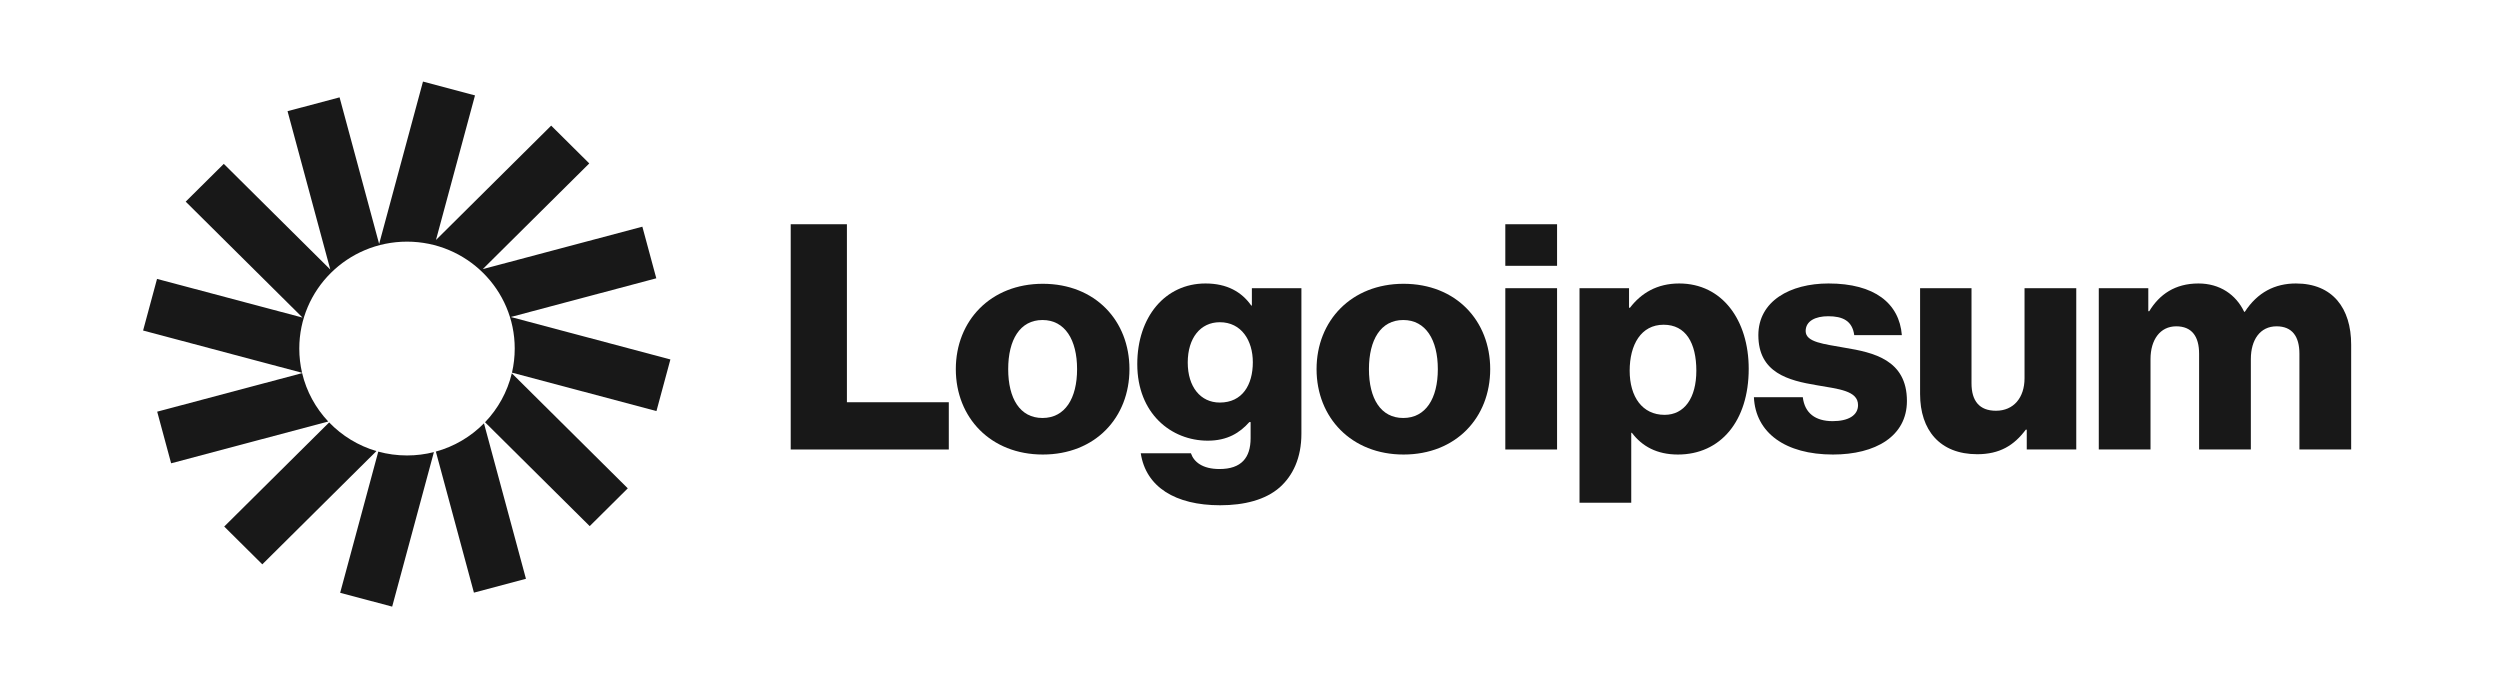
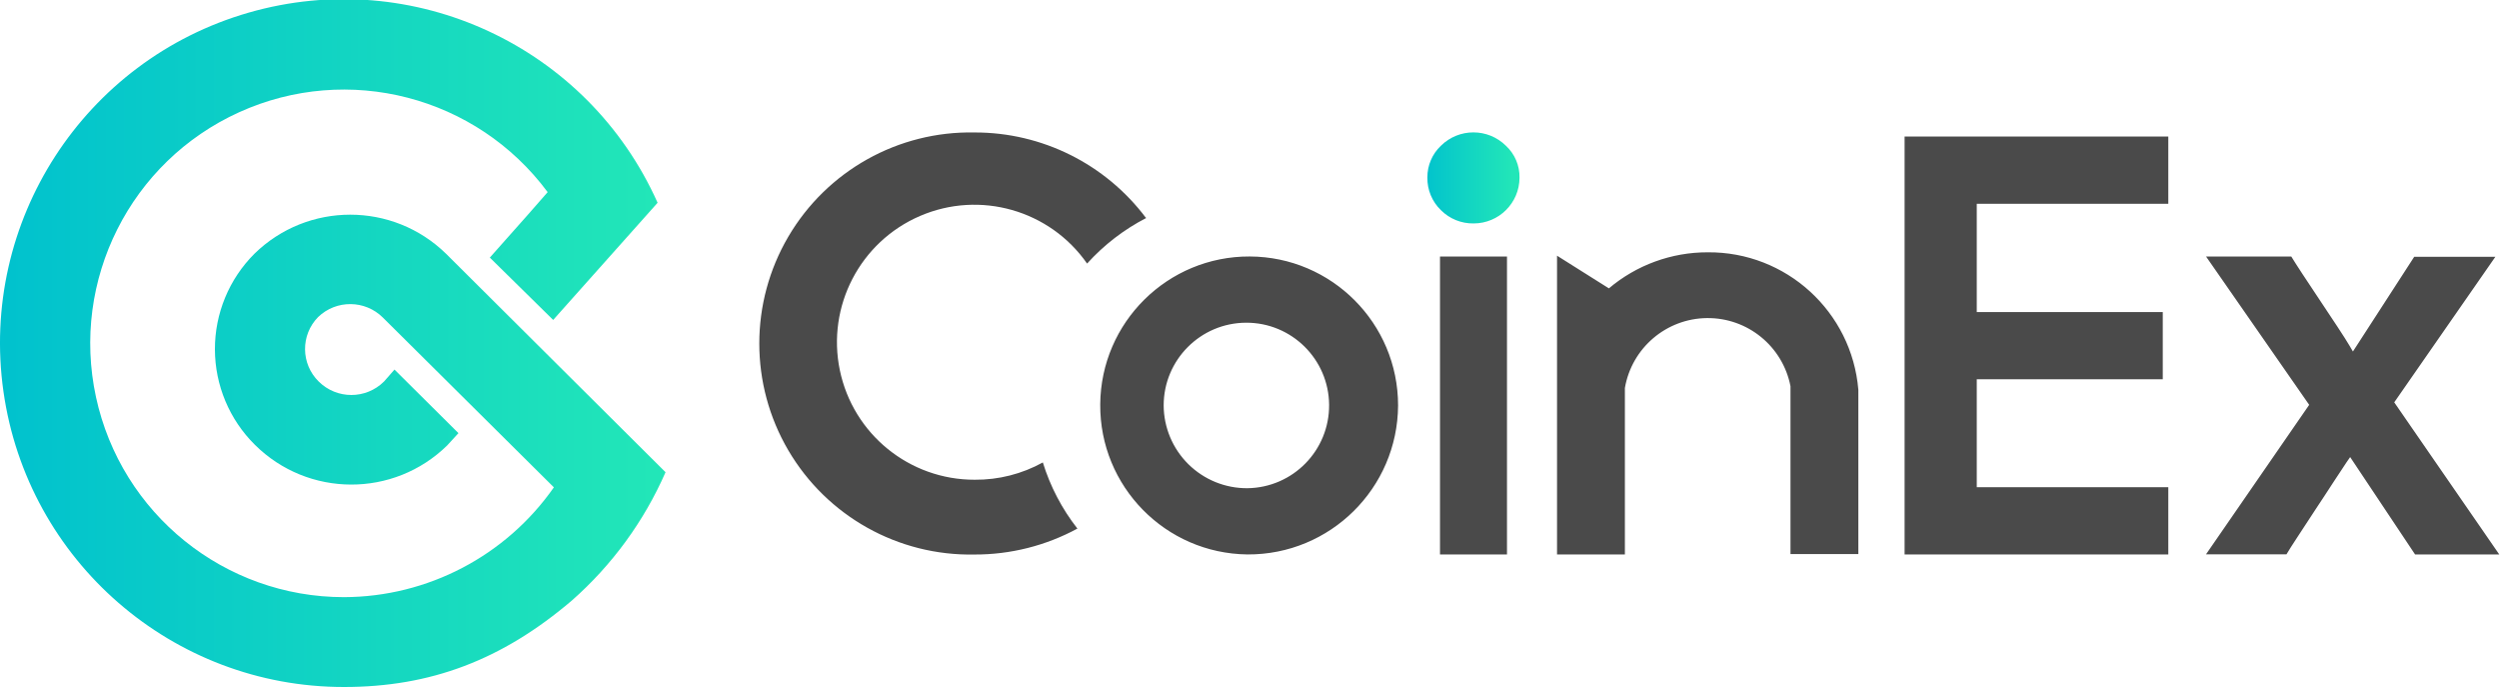
- <svg xmlns="http://www.w3.org/2000/svg" width="144" height="39" viewBox="0 0 144 39" fill="none">
-   <g opacity="0.96">
-     <path d="M45.545 25.891H54.651V23.169H48.782V12.916H45.545V25.891Z" fill="#0F0F0F" />
-     <path d="M60.047 24.076C58.748 24.076 58.072 22.951 58.072 21.263C58.072 19.576 58.748 18.433 60.047 18.433C61.345 18.433 62.04 19.576 62.04 21.263C62.04 22.951 61.345 24.076 60.047 24.076ZM60.065 26.181C63.082 26.181 65.057 24.058 65.057 21.263C65.057 18.469 63.082 16.346 60.065 16.346C57.066 16.346 55.055 18.469 55.055 21.263C55.055 24.058 57.066 26.181 60.065 26.181Z" fill="#0F0F0F" />
-     <path d="M70.279 29.103C71.669 29.103 72.894 28.794 73.717 28.068C74.467 27.397 74.961 26.381 74.961 24.983V16.6H72.108V17.598H72.071C71.523 16.818 70.682 16.328 69.438 16.328C67.116 16.328 65.507 18.251 65.507 20.973C65.507 23.822 67.463 25.383 69.566 25.383C70.7 25.383 71.413 24.929 71.962 24.312H72.035V25.238C72.035 26.363 71.505 27.016 70.243 27.016C69.255 27.016 68.762 26.599 68.597 26.108H65.708C66.001 28.05 67.701 29.103 70.279 29.103ZM70.261 23.187C69.146 23.187 68.414 22.28 68.414 20.882C68.414 19.467 69.146 18.56 70.261 18.56C71.505 18.56 72.163 19.612 72.163 20.864C72.163 22.171 71.559 23.187 70.261 23.187Z" fill="#0F0F0F" />
-     <path d="M80.826 24.076C79.528 24.076 78.851 22.951 78.851 21.263C78.851 19.576 79.528 18.433 80.826 18.433C82.124 18.433 82.819 19.576 82.819 21.263C82.819 22.951 82.124 24.076 80.826 24.076ZM80.844 26.181C83.861 26.181 85.836 24.058 85.836 21.263C85.836 18.469 83.861 16.346 80.844 16.346C77.845 16.346 75.834 18.469 75.834 21.263C75.834 24.058 77.845 26.181 80.844 26.181Z" fill="#0F0F0F" />
-     <path d="M86.706 25.891H89.687V16.6H86.706V25.891ZM86.706 15.311H89.687V12.916H86.706V15.311Z" fill="#0F0F0F" />
-     <path d="M90.98 28.957H93.96V24.929H93.997C94.582 25.709 95.441 26.181 96.648 26.181C99.098 26.181 100.726 24.258 100.726 21.245C100.726 18.451 99.208 16.328 96.721 16.328C95.441 16.328 94.527 16.89 93.887 17.725H93.832V16.6H90.98V28.957ZM95.88 23.895C94.6 23.895 93.869 22.86 93.869 21.354C93.869 19.848 94.527 18.705 95.825 18.705C97.105 18.705 97.709 19.757 97.709 21.354C97.709 22.933 97.014 23.895 95.88 23.895Z" fill="#0F0F0F" />
-     <path d="M105.579 26.181C108.029 26.181 109.839 25.129 109.839 23.096C109.839 20.719 107.901 20.302 106.255 20.029C105.067 19.812 104.006 19.721 104.006 19.068C104.006 18.487 104.573 18.215 105.304 18.215C106.127 18.215 106.694 18.469 106.804 19.304H109.547C109.4 17.471 107.974 16.328 105.323 16.328C103.11 16.328 101.281 17.344 101.281 19.304C101.281 21.481 103.019 21.917 104.646 22.189C105.889 22.407 107.023 22.497 107.023 23.332C107.023 23.931 106.456 24.258 105.56 24.258C104.573 24.258 103.951 23.804 103.841 22.878H101.025C101.117 24.929 102.836 26.181 105.579 26.181Z" fill="#0F0F0F" />
-     <path d="M113.888 26.163C115.186 26.163 116.009 25.655 116.686 24.748H116.741V25.891H119.593V16.6H116.613V21.79C116.613 22.897 115.991 23.659 114.967 23.659C114.016 23.659 113.559 23.096 113.559 22.08V16.6H110.597V22.697C110.597 24.766 111.73 26.163 113.888 26.163Z" fill="#0F0F0F" />
-     <path d="M120.89 25.891H123.87V20.683C123.87 19.576 124.419 18.796 125.351 18.796C126.247 18.796 126.668 19.376 126.668 20.374V25.891H129.649V20.683C129.649 19.576 130.179 18.796 131.13 18.796C132.026 18.796 132.446 19.376 132.446 20.374V25.891H135.427V19.848C135.427 17.761 134.366 16.328 132.245 16.328C131.038 16.328 130.033 16.836 129.301 17.961H129.265C128.789 16.963 127.857 16.328 126.631 16.328C125.278 16.328 124.382 16.963 123.797 17.924H123.742V16.6H120.89V25.891Z" fill="#0F0F0F" />
-     <path d="M27.36 5.495L24.364 4.698L21.838 14.05L19.559 5.607L16.562 6.404L19.025 15.526L12.89 9.438L10.696 11.615L17.426 18.293L9.045 16.065L8.242 19.038L17.399 21.473C17.294 21.024 17.239 20.557 17.239 20.076C17.239 16.676 20.017 13.919 23.444 13.919C26.87 13.919 29.648 16.676 29.648 20.076C29.648 20.554 29.593 21.019 29.49 21.465L37.812 23.677L38.615 20.704L29.421 18.259L37.803 16.03L37 13.057L27.807 15.501L33.942 9.413L31.748 7.236L25.112 13.822L27.36 5.495Z" fill="#0F0F0F" />
-     <path d="M29.481 21.5C29.224 22.577 28.682 23.546 27.938 24.322L33.967 30.305L36.16 28.128L29.481 21.5Z" fill="#0F0F0F" />
-     <path d="M27.877 24.384C27.124 25.148 26.172 25.717 25.105 26.011L27.298 34.136L30.295 33.339L27.877 24.384Z" fill="#0F0F0F" />
-     <path d="M24.993 26.041C24.497 26.167 23.978 26.234 23.444 26.234C22.87 26.234 22.315 26.157 21.789 26.013L19.593 34.145L22.589 34.942L24.993 26.041Z" fill="#0F0F0F" />
-     <path d="M21.683 25.982C20.632 25.674 19.697 25.097 18.959 24.331L12.915 30.329L15.109 32.506L21.683 25.982Z" fill="#0F0F0F" />
-     <path d="M18.908 24.279C18.183 23.508 17.654 22.553 17.403 21.492L9.054 23.712L9.857 26.686L18.908 24.279Z" fill="#0F0F0F" />
-   </g>
+ <svg xmlns="http://www.w3.org/2000/svg" xmlns:xlink="http://www.w3.org/1999/xlink" viewBox="0 0 289.12 79.43">
+   <linearGradient id="a" gradientTransform="matrix(31.93 0 0 -32.93 20238.67 19407.46)" gradientUnits="userSpaceOnUse" x1="-631.47" x2="-633.88" y1="588.08" y2="588.08">
+     <stop offset="0" stop-color="#22e6b8" />
+     <stop offset="1" stop-color="#00c1ce" />
+   </linearGradient>
+   <linearGradient id="b" gradientTransform="matrix(4.42 0 0 -4.37 2305.41 2122.96)" x1="-481.99" x2="-484.4" xlink:href="#a" y1="481.56" y2="481.56" />
+   <path d="m51.61 29.35a15.86 15.86 0 0 0 -22.18 0 15.57 15.57 0 0 0 .06 22.09 15.84 15.84 0 0 0 22.25.07c.11-.11.54-.58 1.3-1.42l-7.4-7.35c-.76.88-1.16 1.34-1.21 1.38a5.36 5.36 0 0 1 -7.56 0 5.27 5.27 0 0 1 -.07-7.45 5.36 5.36 0 0 1 7.5.06l19.78 19.63a29.74 29.74 0 0 1 -24.28 12.7 29.35 29.35 0 1 1 23.56-46.84q-1.3 1.52-6.69 7.57l7.33 7.21 12.08-13.55a39.77 39.77 0 1 0 -36.28 56c10 0 18.27-3.11 26.36-10a42.53 42.53 0 0 0 10.84-14.84z" fill="url(#a)" />
+   <path d="m215 45.08v19h-7.85v-19.41a9.74 9.74 0 0 0 -19.16.2v19.25h-7.85v-34.55l6 3.78a17.64 17.64 0 0 1 11.43-4.17 17.34 17.34 0 0 1 17.43 15.9zm-82.35-19.89a24.19 24.19 0 0 0 -6.88 5.29 15.9 15.9 0 1 0 -13 25 16 16 0 0 0 7.88-2 23.78 23.78 0 0 0 4 7.65 24.84 24.84 0 0 1 -11.9 3 24.41 24.41 0 1 1 0-48.81 24.73 24.73 0 0 1 19.83 9.88zm11.67 38.93a17.23 17.23 0 1 1 17.43-17.23 17.33 17.33 0 0 1 -17.43 17.23zm0-7.66a9.57 9.57 0 1 0 -9.69-9.57 9.62 9.62 0 0 0 9.69 9.57zm22.28-26.79h7.75v34.45h-7.75zm84.26-6.1h-22.16v12.52h21.52v7.77h-21.52v12.48h22.16v7.78h-30.51v-48.33h30.51zm16.3 23.25-11.93-17.15h9.86c.29.48.72 1.14 1.28 2l4.07 6.13c.65 1 1.11 1.7 1.38 2.17l.4.68 7.09-10.95h9.39l-11.7 16.83 12.15 17.59h-9.74l-7.51-11.26-.41.59c-.33.48-.82 1.23-1.48 2.24s-1.35 2.08-2.1 3.2l-2.11 3.22c-.56.86-1 1.53-1.27 2h-9.31z" fill="#4a4a4a" />
+   <path d="m165.14 20.52a5 5 0 0 1 1.56-3.66 5.35 5.35 0 0 1 7.53 0 4.91 4.91 0 0 1 1.57 3.7 5.31 5.31 0 0 1 -5.31 5.28 5.22 5.22 0 0 1 -3.79-1.54 5.13 5.13 0 0 1 -1.56-3.78z" fill="url(#b)" />
</svg>
